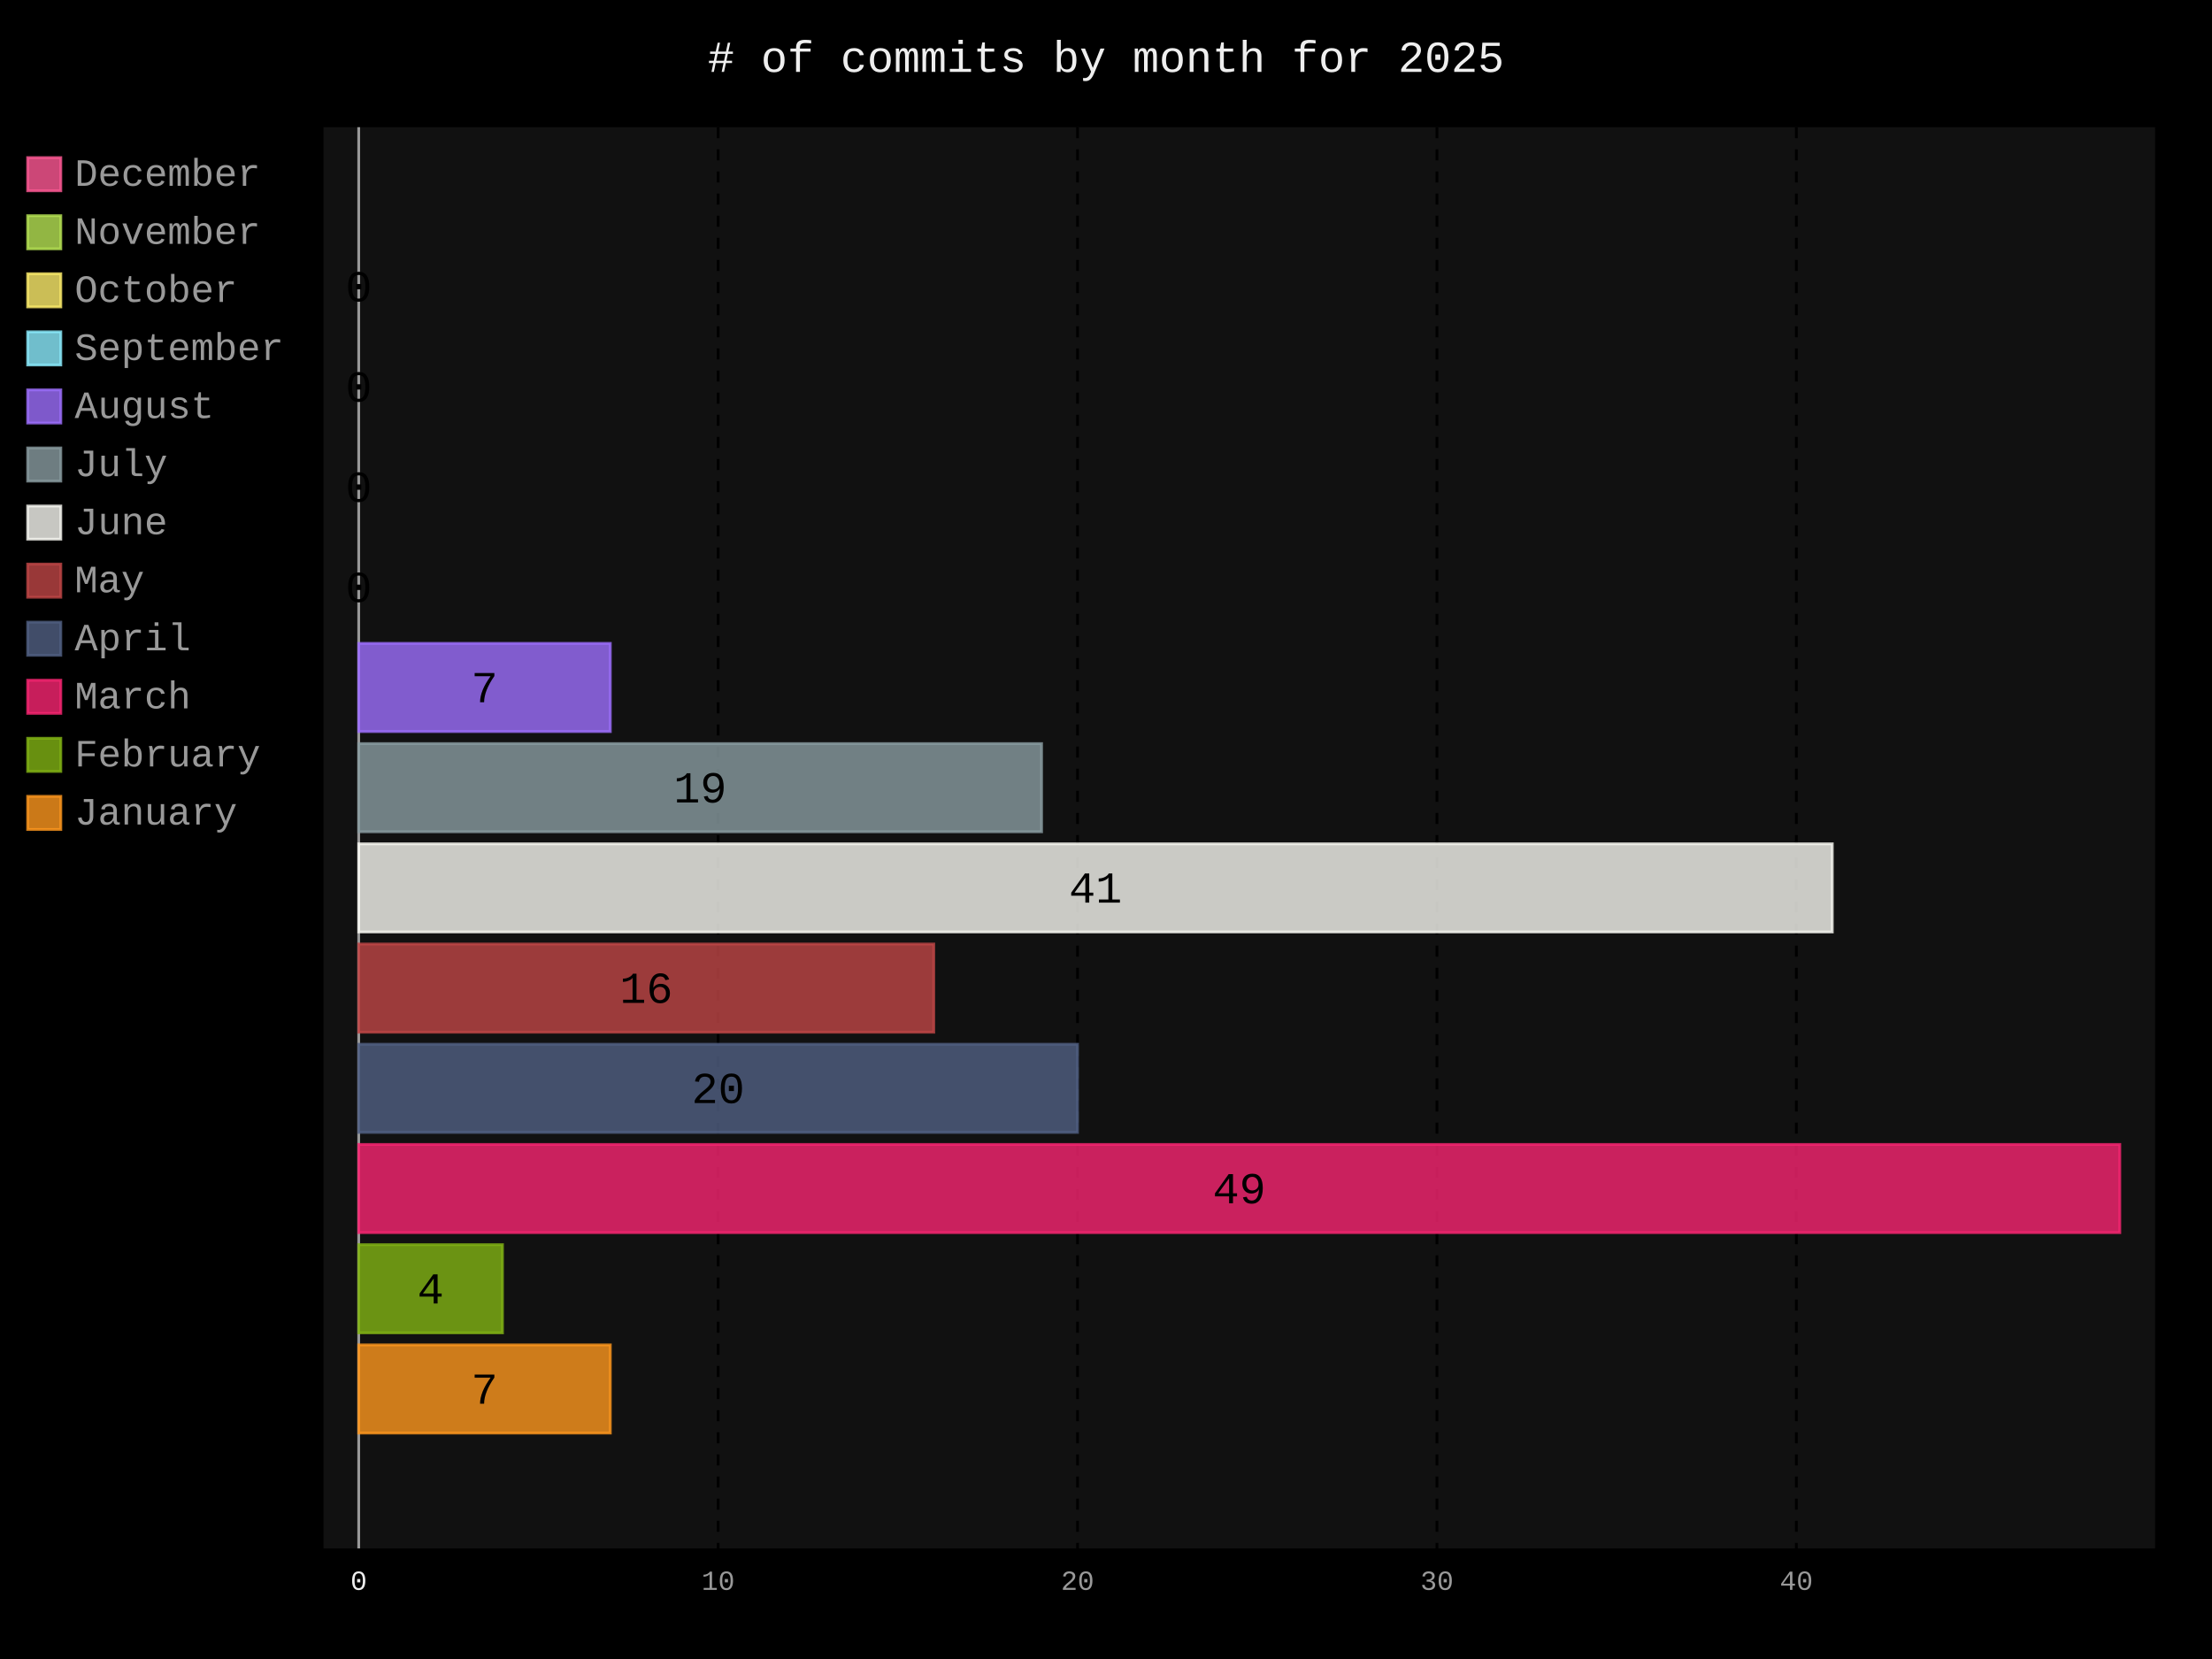
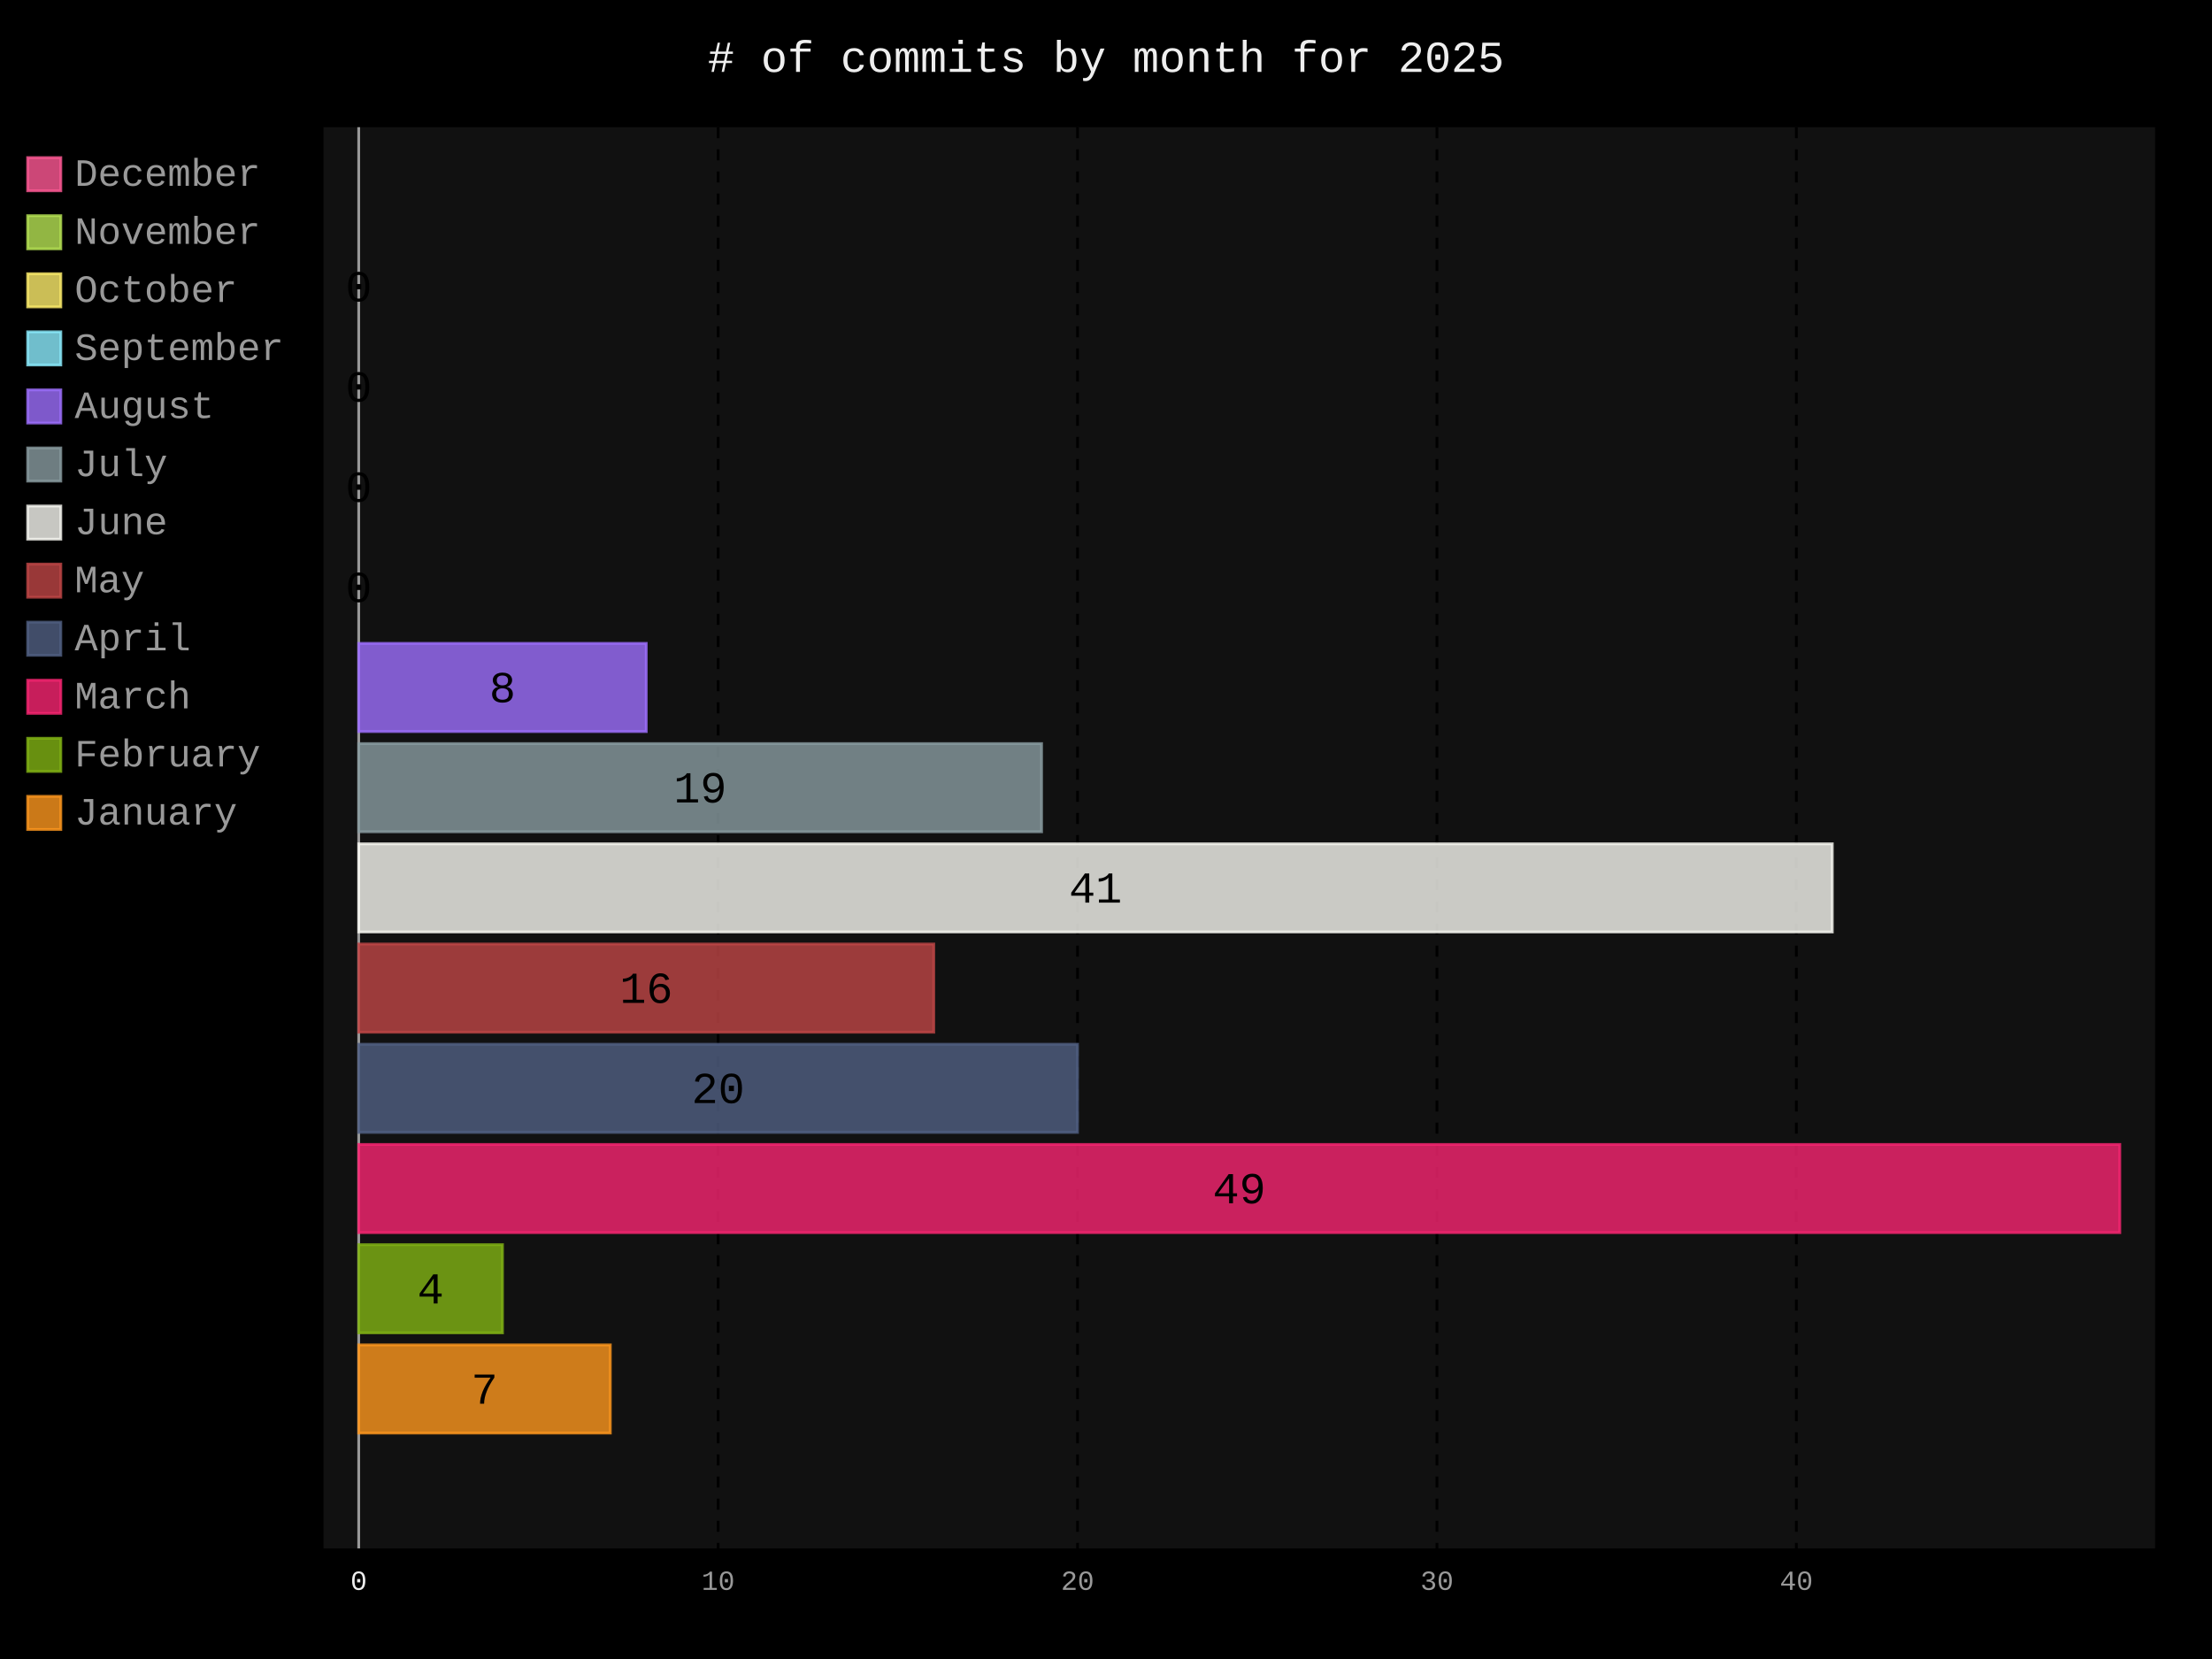
- <svg xmlns="http://www.w3.org/2000/svg" id="chart-afe659c6-f11f-4cbe-95ea-4e661da35690" class="pygal-chart" viewBox="0 0 800 600">
+ <svg xmlns="http://www.w3.org/2000/svg" id="chart-ea6c69ba-9f2b-4f3f-91ac-5b44c53c3f7c" class="pygal-chart" viewBox="0 0 800 600">
  <defs>
-     <style type="text/css">#chart-afe659c6-f11f-4cbe-95ea-4e661da35690{-webkit-user-select:none;-webkit-font-smoothing:antialiased;font-family:Consolas,"Liberation Mono",Menlo,Courier,monospace}#chart-afe659c6-f11f-4cbe-95ea-4e661da35690 .title{font-family:Consolas,"Liberation Mono",Menlo,Courier,monospace;font-size:16px}#chart-afe659c6-f11f-4cbe-95ea-4e661da35690 .legends .legend text{font-family:Consolas,"Liberation Mono",Menlo,Courier,monospace;font-size:14px}#chart-afe659c6-f11f-4cbe-95ea-4e661da35690 .axis text{font-family:Consolas,"Liberation Mono",Menlo,Courier,monospace;font-size:10px}#chart-afe659c6-f11f-4cbe-95ea-4e661da35690 .axis text.major{font-family:Consolas,"Liberation Mono",Menlo,Courier,monospace;font-size:10px}#chart-afe659c6-f11f-4cbe-95ea-4e661da35690 .text-overlay text.value{font-family:Consolas,"Liberation Mono",Menlo,Courier,monospace;font-size:16px}#chart-afe659c6-f11f-4cbe-95ea-4e661da35690 .text-overlay text.label{font-family:Consolas,"Liberation Mono",Menlo,Courier,monospace;font-size:10px}#chart-afe659c6-f11f-4cbe-95ea-4e661da35690 .tooltip{font-family:Consolas,"Liberation Mono",Menlo,Courier,monospace;font-size:14px}#chart-afe659c6-f11f-4cbe-95ea-4e661da35690 text.no_data{font-family:Consolas,"Liberation Mono",Menlo,Courier,monospace;font-size:64px}
- #chart-afe659c6-f11f-4cbe-95ea-4e661da35690{background-color:black}#chart-afe659c6-f11f-4cbe-95ea-4e661da35690 path,#chart-afe659c6-f11f-4cbe-95ea-4e661da35690 line,#chart-afe659c6-f11f-4cbe-95ea-4e661da35690 rect,#chart-afe659c6-f11f-4cbe-95ea-4e661da35690 circle{-webkit-transition:250ms;-moz-transition:250ms;transition:250ms}#chart-afe659c6-f11f-4cbe-95ea-4e661da35690 .graph &gt; .background{fill:black}#chart-afe659c6-f11f-4cbe-95ea-4e661da35690 .plot &gt; .background{fill:#111}#chart-afe659c6-f11f-4cbe-95ea-4e661da35690 .graph{fill:#999}#chart-afe659c6-f11f-4cbe-95ea-4e661da35690 text.no_data{fill:#eee}#chart-afe659c6-f11f-4cbe-95ea-4e661da35690 .title{fill:#eee}#chart-afe659c6-f11f-4cbe-95ea-4e661da35690 .legends .legend text{fill:#999}#chart-afe659c6-f11f-4cbe-95ea-4e661da35690 .legends .legend:hover text{fill:#eee}#chart-afe659c6-f11f-4cbe-95ea-4e661da35690 .axis .line{stroke:#eee}#chart-afe659c6-f11f-4cbe-95ea-4e661da35690 .axis .guide.line{stroke:#555}#chart-afe659c6-f11f-4cbe-95ea-4e661da35690 .axis .major.line{stroke:#999}#chart-afe659c6-f11f-4cbe-95ea-4e661da35690 .axis text.major{fill:#eee}#chart-afe659c6-f11f-4cbe-95ea-4e661da35690 .axis.y .guides:hover .guide.line,#chart-afe659c6-f11f-4cbe-95ea-4e661da35690 .line-graph .axis.x .guides:hover .guide.line,#chart-afe659c6-f11f-4cbe-95ea-4e661da35690 .stackedline-graph .axis.x .guides:hover .guide.line,#chart-afe659c6-f11f-4cbe-95ea-4e661da35690 .xy-graph .axis.x .guides:hover .guide.line{stroke:#eee}#chart-afe659c6-f11f-4cbe-95ea-4e661da35690 .axis .guides:hover text{fill:#eee}#chart-afe659c6-f11f-4cbe-95ea-4e661da35690 .reactive{fill-opacity:.8;stroke-opacity:.8;stroke-width:1}#chart-afe659c6-f11f-4cbe-95ea-4e661da35690 .ci{stroke:#999}#chart-afe659c6-f11f-4cbe-95ea-4e661da35690 .reactive.active,#chart-afe659c6-f11f-4cbe-95ea-4e661da35690 .active .reactive{fill-opacity:.4;stroke-opacity:.9;stroke-width:4}#chart-afe659c6-f11f-4cbe-95ea-4e661da35690 .ci .reactive.active{stroke-width:1.5}#chart-afe659c6-f11f-4cbe-95ea-4e661da35690 .series text{fill:#eee}#chart-afe659c6-f11f-4cbe-95ea-4e661da35690 .tooltip rect{fill:#111;stroke:#eee;-webkit-transition:opacity 250ms;-moz-transition:opacity 250ms;transition:opacity 250ms}#chart-afe659c6-f11f-4cbe-95ea-4e661da35690 .tooltip .label{fill:#999}#chart-afe659c6-f11f-4cbe-95ea-4e661da35690 .tooltip .label{fill:#999}#chart-afe659c6-f11f-4cbe-95ea-4e661da35690 .tooltip .legend{font-size:.8em;fill:#555}#chart-afe659c6-f11f-4cbe-95ea-4e661da35690 .tooltip .x_label{font-size:.6em;fill:#eee}#chart-afe659c6-f11f-4cbe-95ea-4e661da35690 .tooltip .xlink{font-size:.5em;text-decoration:underline}#chart-afe659c6-f11f-4cbe-95ea-4e661da35690 .tooltip .value{font-size:1.5em}#chart-afe659c6-f11f-4cbe-95ea-4e661da35690 .bound{font-size:.5em}#chart-afe659c6-f11f-4cbe-95ea-4e661da35690 .max-value{font-size:.75em;fill:#555}#chart-afe659c6-f11f-4cbe-95ea-4e661da35690 .map-element{fill:#111;stroke:#555 !important}#chart-afe659c6-f11f-4cbe-95ea-4e661da35690 .map-element .reactive{fill-opacity:inherit;stroke-opacity:inherit}#chart-afe659c6-f11f-4cbe-95ea-4e661da35690 .color-0,#chart-afe659c6-f11f-4cbe-95ea-4e661da35690 .color-0 a:visited{stroke:#ff5995;fill:#ff5995}#chart-afe659c6-f11f-4cbe-95ea-4e661da35690 .color-1,#chart-afe659c6-f11f-4cbe-95ea-4e661da35690 .color-1 a:visited{stroke:#b6e354;fill:#b6e354}#chart-afe659c6-f11f-4cbe-95ea-4e661da35690 .color-2,#chart-afe659c6-f11f-4cbe-95ea-4e661da35690 .color-2 a:visited{stroke:#feed6c;fill:#feed6c}#chart-afe659c6-f11f-4cbe-95ea-4e661da35690 .color-3,#chart-afe659c6-f11f-4cbe-95ea-4e661da35690 .color-3 a:visited{stroke:#8cedff;fill:#8cedff}#chart-afe659c6-f11f-4cbe-95ea-4e661da35690 .color-4,#chart-afe659c6-f11f-4cbe-95ea-4e661da35690 .color-4 a:visited{stroke:#9e6ffe;fill:#9e6ffe}#chart-afe659c6-f11f-4cbe-95ea-4e661da35690 .color-5,#chart-afe659c6-f11f-4cbe-95ea-4e661da35690 .color-5 a:visited{stroke:#899ca1;fill:#899ca1}#chart-afe659c6-f11f-4cbe-95ea-4e661da35690 .color-6,#chart-afe659c6-f11f-4cbe-95ea-4e661da35690 .color-6 a:visited{stroke:#f8f8f2;fill:#f8f8f2}#chart-afe659c6-f11f-4cbe-95ea-4e661da35690 .color-7,#chart-afe659c6-f11f-4cbe-95ea-4e661da35690 .color-7 a:visited{stroke:#bf4646;fill:#bf4646}#chart-afe659c6-f11f-4cbe-95ea-4e661da35690 .color-8,#chart-afe659c6-f11f-4cbe-95ea-4e661da35690 .color-8 a:visited{stroke:#516083;fill:#516083}#chart-afe659c6-f11f-4cbe-95ea-4e661da35690 .color-9,#chart-afe659c6-f11f-4cbe-95ea-4e661da35690 .color-9 a:visited{stroke:#f92672;fill:#f92672}#chart-afe659c6-f11f-4cbe-95ea-4e661da35690 .color-10,#chart-afe659c6-f11f-4cbe-95ea-4e661da35690 .color-10 a:visited{stroke:#82b414;fill:#82b414}#chart-afe659c6-f11f-4cbe-95ea-4e661da35690 .color-11,#chart-afe659c6-f11f-4cbe-95ea-4e661da35690 .color-11 a:visited{stroke:#fd971f;fill:#fd971f}#chart-afe659c6-f11f-4cbe-95ea-4e661da35690 .text-overlay .color-0 text{fill:black}#chart-afe659c6-f11f-4cbe-95ea-4e661da35690 .text-overlay .color-1 text{fill:black}#chart-afe659c6-f11f-4cbe-95ea-4e661da35690 .text-overlay .color-2 text{fill:black}#chart-afe659c6-f11f-4cbe-95ea-4e661da35690 .text-overlay .color-3 text{fill:black}#chart-afe659c6-f11f-4cbe-95ea-4e661da35690 .text-overlay .color-4 text{fill:black}#chart-afe659c6-f11f-4cbe-95ea-4e661da35690 .text-overlay .color-5 text{fill:black}#chart-afe659c6-f11f-4cbe-95ea-4e661da35690 .text-overlay .color-6 text{fill:black}#chart-afe659c6-f11f-4cbe-95ea-4e661da35690 .text-overlay .color-7 text{fill:black}#chart-afe659c6-f11f-4cbe-95ea-4e661da35690 .text-overlay .color-8 text{fill:black}#chart-afe659c6-f11f-4cbe-95ea-4e661da35690 .text-overlay .color-9 text{fill:black}#chart-afe659c6-f11f-4cbe-95ea-4e661da35690 .text-overlay .color-10 text{fill:black}#chart-afe659c6-f11f-4cbe-95ea-4e661da35690 .text-overlay .color-11 text{fill:black}
- #chart-afe659c6-f11f-4cbe-95ea-4e661da35690 text.no_data{text-anchor:middle}#chart-afe659c6-f11f-4cbe-95ea-4e661da35690 .guide.line{fill:none}#chart-afe659c6-f11f-4cbe-95ea-4e661da35690 .centered{text-anchor:middle}#chart-afe659c6-f11f-4cbe-95ea-4e661da35690 .title{text-anchor:middle}#chart-afe659c6-f11f-4cbe-95ea-4e661da35690 .legends .legend text{fill-opacity:1}#chart-afe659c6-f11f-4cbe-95ea-4e661da35690 .axis.x text{text-anchor:middle}#chart-afe659c6-f11f-4cbe-95ea-4e661da35690 .axis.x:not(.web) text[transform]{text-anchor:start}#chart-afe659c6-f11f-4cbe-95ea-4e661da35690 .axis.x:not(.web) text[transform].backwards{text-anchor:end}#chart-afe659c6-f11f-4cbe-95ea-4e661da35690 .axis.y text{text-anchor:end}#chart-afe659c6-f11f-4cbe-95ea-4e661da35690 .axis.y text[transform].backwards{text-anchor:start}#chart-afe659c6-f11f-4cbe-95ea-4e661da35690 .axis.y2 text{text-anchor:start}#chart-afe659c6-f11f-4cbe-95ea-4e661da35690 .axis.y2 text[transform].backwards{text-anchor:end}#chart-afe659c6-f11f-4cbe-95ea-4e661da35690 .axis .guide.line{stroke-dasharray:4,4;stroke:black}#chart-afe659c6-f11f-4cbe-95ea-4e661da35690 .axis .major.guide.line{stroke-dasharray:6,6;stroke:black}#chart-afe659c6-f11f-4cbe-95ea-4e661da35690 .horizontal .axis.y .guide.line,#chart-afe659c6-f11f-4cbe-95ea-4e661da35690 .horizontal .axis.y2 .guide.line,#chart-afe659c6-f11f-4cbe-95ea-4e661da35690 .vertical .axis.x .guide.line{opacity:0}#chart-afe659c6-f11f-4cbe-95ea-4e661da35690 .horizontal .axis.always_show .guide.line,#chart-afe659c6-f11f-4cbe-95ea-4e661da35690 .vertical .axis.always_show .guide.line{opacity:1 !important}#chart-afe659c6-f11f-4cbe-95ea-4e661da35690 .axis.y .guides:hover .guide.line,#chart-afe659c6-f11f-4cbe-95ea-4e661da35690 .axis.y2 .guides:hover .guide.line,#chart-afe659c6-f11f-4cbe-95ea-4e661da35690 .axis.x .guides:hover .guide.line{opacity:1}#chart-afe659c6-f11f-4cbe-95ea-4e661da35690 .axis .guides:hover text{opacity:1}#chart-afe659c6-f11f-4cbe-95ea-4e661da35690 .nofill{fill:none}#chart-afe659c6-f11f-4cbe-95ea-4e661da35690 .subtle-fill{fill-opacity:.2}#chart-afe659c6-f11f-4cbe-95ea-4e661da35690 .dot{stroke-width:1px;fill-opacity:1;stroke-opacity:1}#chart-afe659c6-f11f-4cbe-95ea-4e661da35690 .dot.active{stroke-width:5px}#chart-afe659c6-f11f-4cbe-95ea-4e661da35690 .dot.negative{fill:transparent}#chart-afe659c6-f11f-4cbe-95ea-4e661da35690 text,#chart-afe659c6-f11f-4cbe-95ea-4e661da35690 tspan{stroke:none !important}#chart-afe659c6-f11f-4cbe-95ea-4e661da35690 .series text.active{opacity:1}#chart-afe659c6-f11f-4cbe-95ea-4e661da35690 .tooltip rect{fill-opacity:.95;stroke-width:.5}#chart-afe659c6-f11f-4cbe-95ea-4e661da35690 .tooltip text{fill-opacity:1}#chart-afe659c6-f11f-4cbe-95ea-4e661da35690 .showable{visibility:hidden}#chart-afe659c6-f11f-4cbe-95ea-4e661da35690 .showable.shown{visibility:visible}#chart-afe659c6-f11f-4cbe-95ea-4e661da35690 .gauge-background{fill:rgba(229,229,229,1);stroke:none}#chart-afe659c6-f11f-4cbe-95ea-4e661da35690 .bg-lines{stroke:black;stroke-width:2px}</style>
+     <style type="text/css">#chart-ea6c69ba-9f2b-4f3f-91ac-5b44c53c3f7c{-webkit-user-select:none;-webkit-font-smoothing:antialiased;font-family:Consolas,"Liberation Mono",Menlo,Courier,monospace}#chart-ea6c69ba-9f2b-4f3f-91ac-5b44c53c3f7c .title{font-family:Consolas,"Liberation Mono",Menlo,Courier,monospace;font-size:16px}#chart-ea6c69ba-9f2b-4f3f-91ac-5b44c53c3f7c .legends .legend text{font-family:Consolas,"Liberation Mono",Menlo,Courier,monospace;font-size:14px}#chart-ea6c69ba-9f2b-4f3f-91ac-5b44c53c3f7c .axis text{font-family:Consolas,"Liberation Mono",Menlo,Courier,monospace;font-size:10px}#chart-ea6c69ba-9f2b-4f3f-91ac-5b44c53c3f7c .axis text.major{font-family:Consolas,"Liberation Mono",Menlo,Courier,monospace;font-size:10px}#chart-ea6c69ba-9f2b-4f3f-91ac-5b44c53c3f7c .text-overlay text.value{font-family:Consolas,"Liberation Mono",Menlo,Courier,monospace;font-size:16px}#chart-ea6c69ba-9f2b-4f3f-91ac-5b44c53c3f7c .text-overlay text.label{font-family:Consolas,"Liberation Mono",Menlo,Courier,monospace;font-size:10px}#chart-ea6c69ba-9f2b-4f3f-91ac-5b44c53c3f7c .tooltip{font-family:Consolas,"Liberation Mono",Menlo,Courier,monospace;font-size:14px}#chart-ea6c69ba-9f2b-4f3f-91ac-5b44c53c3f7c text.no_data{font-family:Consolas,"Liberation Mono",Menlo,Courier,monospace;font-size:64px}
+ #chart-ea6c69ba-9f2b-4f3f-91ac-5b44c53c3f7c{background-color:black}#chart-ea6c69ba-9f2b-4f3f-91ac-5b44c53c3f7c path,#chart-ea6c69ba-9f2b-4f3f-91ac-5b44c53c3f7c line,#chart-ea6c69ba-9f2b-4f3f-91ac-5b44c53c3f7c rect,#chart-ea6c69ba-9f2b-4f3f-91ac-5b44c53c3f7c circle{-webkit-transition:250ms;-moz-transition:250ms;transition:250ms}#chart-ea6c69ba-9f2b-4f3f-91ac-5b44c53c3f7c .graph &gt; .background{fill:black}#chart-ea6c69ba-9f2b-4f3f-91ac-5b44c53c3f7c .plot &gt; .background{fill:#111}#chart-ea6c69ba-9f2b-4f3f-91ac-5b44c53c3f7c .graph{fill:#999}#chart-ea6c69ba-9f2b-4f3f-91ac-5b44c53c3f7c text.no_data{fill:#eee}#chart-ea6c69ba-9f2b-4f3f-91ac-5b44c53c3f7c .title{fill:#eee}#chart-ea6c69ba-9f2b-4f3f-91ac-5b44c53c3f7c .legends .legend text{fill:#999}#chart-ea6c69ba-9f2b-4f3f-91ac-5b44c53c3f7c .legends .legend:hover text{fill:#eee}#chart-ea6c69ba-9f2b-4f3f-91ac-5b44c53c3f7c .axis .line{stroke:#eee}#chart-ea6c69ba-9f2b-4f3f-91ac-5b44c53c3f7c .axis .guide.line{stroke:#555}#chart-ea6c69ba-9f2b-4f3f-91ac-5b44c53c3f7c .axis .major.line{stroke:#999}#chart-ea6c69ba-9f2b-4f3f-91ac-5b44c53c3f7c .axis text.major{fill:#eee}#chart-ea6c69ba-9f2b-4f3f-91ac-5b44c53c3f7c .axis.y .guides:hover .guide.line,#chart-ea6c69ba-9f2b-4f3f-91ac-5b44c53c3f7c .line-graph .axis.x .guides:hover .guide.line,#chart-ea6c69ba-9f2b-4f3f-91ac-5b44c53c3f7c .stackedline-graph .axis.x .guides:hover .guide.line,#chart-ea6c69ba-9f2b-4f3f-91ac-5b44c53c3f7c .xy-graph .axis.x .guides:hover .guide.line{stroke:#eee}#chart-ea6c69ba-9f2b-4f3f-91ac-5b44c53c3f7c .axis .guides:hover text{fill:#eee}#chart-ea6c69ba-9f2b-4f3f-91ac-5b44c53c3f7c .reactive{fill-opacity:.8;stroke-opacity:.8;stroke-width:1}#chart-ea6c69ba-9f2b-4f3f-91ac-5b44c53c3f7c .ci{stroke:#999}#chart-ea6c69ba-9f2b-4f3f-91ac-5b44c53c3f7c .reactive.active,#chart-ea6c69ba-9f2b-4f3f-91ac-5b44c53c3f7c .active .reactive{fill-opacity:.4;stroke-opacity:.9;stroke-width:4}#chart-ea6c69ba-9f2b-4f3f-91ac-5b44c53c3f7c .ci .reactive.active{stroke-width:1.5}#chart-ea6c69ba-9f2b-4f3f-91ac-5b44c53c3f7c .series text{fill:#eee}#chart-ea6c69ba-9f2b-4f3f-91ac-5b44c53c3f7c .tooltip rect{fill:#111;stroke:#eee;-webkit-transition:opacity 250ms;-moz-transition:opacity 250ms;transition:opacity 250ms}#chart-ea6c69ba-9f2b-4f3f-91ac-5b44c53c3f7c .tooltip .label{fill:#999}#chart-ea6c69ba-9f2b-4f3f-91ac-5b44c53c3f7c .tooltip .label{fill:#999}#chart-ea6c69ba-9f2b-4f3f-91ac-5b44c53c3f7c .tooltip .legend{font-size:.8em;fill:#555}#chart-ea6c69ba-9f2b-4f3f-91ac-5b44c53c3f7c .tooltip .x_label{font-size:.6em;fill:#eee}#chart-ea6c69ba-9f2b-4f3f-91ac-5b44c53c3f7c .tooltip .xlink{font-size:.5em;text-decoration:underline}#chart-ea6c69ba-9f2b-4f3f-91ac-5b44c53c3f7c .tooltip .value{font-size:1.5em}#chart-ea6c69ba-9f2b-4f3f-91ac-5b44c53c3f7c .bound{font-size:.5em}#chart-ea6c69ba-9f2b-4f3f-91ac-5b44c53c3f7c .max-value{font-size:.75em;fill:#555}#chart-ea6c69ba-9f2b-4f3f-91ac-5b44c53c3f7c .map-element{fill:#111;stroke:#555 !important}#chart-ea6c69ba-9f2b-4f3f-91ac-5b44c53c3f7c .map-element .reactive{fill-opacity:inherit;stroke-opacity:inherit}#chart-ea6c69ba-9f2b-4f3f-91ac-5b44c53c3f7c .color-0,#chart-ea6c69ba-9f2b-4f3f-91ac-5b44c53c3f7c .color-0 a:visited{stroke:#ff5995;fill:#ff5995}#chart-ea6c69ba-9f2b-4f3f-91ac-5b44c53c3f7c .color-1,#chart-ea6c69ba-9f2b-4f3f-91ac-5b44c53c3f7c .color-1 a:visited{stroke:#b6e354;fill:#b6e354}#chart-ea6c69ba-9f2b-4f3f-91ac-5b44c53c3f7c .color-2,#chart-ea6c69ba-9f2b-4f3f-91ac-5b44c53c3f7c .color-2 a:visited{stroke:#feed6c;fill:#feed6c}#chart-ea6c69ba-9f2b-4f3f-91ac-5b44c53c3f7c .color-3,#chart-ea6c69ba-9f2b-4f3f-91ac-5b44c53c3f7c .color-3 a:visited{stroke:#8cedff;fill:#8cedff}#chart-ea6c69ba-9f2b-4f3f-91ac-5b44c53c3f7c .color-4,#chart-ea6c69ba-9f2b-4f3f-91ac-5b44c53c3f7c .color-4 a:visited{stroke:#9e6ffe;fill:#9e6ffe}#chart-ea6c69ba-9f2b-4f3f-91ac-5b44c53c3f7c .color-5,#chart-ea6c69ba-9f2b-4f3f-91ac-5b44c53c3f7c .color-5 a:visited{stroke:#899ca1;fill:#899ca1}#chart-ea6c69ba-9f2b-4f3f-91ac-5b44c53c3f7c .color-6,#chart-ea6c69ba-9f2b-4f3f-91ac-5b44c53c3f7c .color-6 a:visited{stroke:#f8f8f2;fill:#f8f8f2}#chart-ea6c69ba-9f2b-4f3f-91ac-5b44c53c3f7c .color-7,#chart-ea6c69ba-9f2b-4f3f-91ac-5b44c53c3f7c .color-7 a:visited{stroke:#bf4646;fill:#bf4646}#chart-ea6c69ba-9f2b-4f3f-91ac-5b44c53c3f7c .color-8,#chart-ea6c69ba-9f2b-4f3f-91ac-5b44c53c3f7c .color-8 a:visited{stroke:#516083;fill:#516083}#chart-ea6c69ba-9f2b-4f3f-91ac-5b44c53c3f7c .color-9,#chart-ea6c69ba-9f2b-4f3f-91ac-5b44c53c3f7c .color-9 a:visited{stroke:#f92672;fill:#f92672}#chart-ea6c69ba-9f2b-4f3f-91ac-5b44c53c3f7c .color-10,#chart-ea6c69ba-9f2b-4f3f-91ac-5b44c53c3f7c .color-10 a:visited{stroke:#82b414;fill:#82b414}#chart-ea6c69ba-9f2b-4f3f-91ac-5b44c53c3f7c .color-11,#chart-ea6c69ba-9f2b-4f3f-91ac-5b44c53c3f7c .color-11 a:visited{stroke:#fd971f;fill:#fd971f}#chart-ea6c69ba-9f2b-4f3f-91ac-5b44c53c3f7c .text-overlay .color-0 text{fill:black}#chart-ea6c69ba-9f2b-4f3f-91ac-5b44c53c3f7c .text-overlay .color-1 text{fill:black}#chart-ea6c69ba-9f2b-4f3f-91ac-5b44c53c3f7c .text-overlay .color-2 text{fill:black}#chart-ea6c69ba-9f2b-4f3f-91ac-5b44c53c3f7c .text-overlay .color-3 text{fill:black}#chart-ea6c69ba-9f2b-4f3f-91ac-5b44c53c3f7c .text-overlay .color-4 text{fill:black}#chart-ea6c69ba-9f2b-4f3f-91ac-5b44c53c3f7c .text-overlay .color-5 text{fill:black}#chart-ea6c69ba-9f2b-4f3f-91ac-5b44c53c3f7c .text-overlay .color-6 text{fill:black}#chart-ea6c69ba-9f2b-4f3f-91ac-5b44c53c3f7c .text-overlay .color-7 text{fill:black}#chart-ea6c69ba-9f2b-4f3f-91ac-5b44c53c3f7c .text-overlay .color-8 text{fill:black}#chart-ea6c69ba-9f2b-4f3f-91ac-5b44c53c3f7c .text-overlay .color-9 text{fill:black}#chart-ea6c69ba-9f2b-4f3f-91ac-5b44c53c3f7c .text-overlay .color-10 text{fill:black}#chart-ea6c69ba-9f2b-4f3f-91ac-5b44c53c3f7c .text-overlay .color-11 text{fill:black}
+ #chart-ea6c69ba-9f2b-4f3f-91ac-5b44c53c3f7c text.no_data{text-anchor:middle}#chart-ea6c69ba-9f2b-4f3f-91ac-5b44c53c3f7c .guide.line{fill:none}#chart-ea6c69ba-9f2b-4f3f-91ac-5b44c53c3f7c .centered{text-anchor:middle}#chart-ea6c69ba-9f2b-4f3f-91ac-5b44c53c3f7c .title{text-anchor:middle}#chart-ea6c69ba-9f2b-4f3f-91ac-5b44c53c3f7c .legends .legend text{fill-opacity:1}#chart-ea6c69ba-9f2b-4f3f-91ac-5b44c53c3f7c .axis.x text{text-anchor:middle}#chart-ea6c69ba-9f2b-4f3f-91ac-5b44c53c3f7c .axis.x:not(.web) text[transform]{text-anchor:start}#chart-ea6c69ba-9f2b-4f3f-91ac-5b44c53c3f7c .axis.x:not(.web) text[transform].backwards{text-anchor:end}#chart-ea6c69ba-9f2b-4f3f-91ac-5b44c53c3f7c .axis.y text{text-anchor:end}#chart-ea6c69ba-9f2b-4f3f-91ac-5b44c53c3f7c .axis.y text[transform].backwards{text-anchor:start}#chart-ea6c69ba-9f2b-4f3f-91ac-5b44c53c3f7c .axis.y2 text{text-anchor:start}#chart-ea6c69ba-9f2b-4f3f-91ac-5b44c53c3f7c .axis.y2 text[transform].backwards{text-anchor:end}#chart-ea6c69ba-9f2b-4f3f-91ac-5b44c53c3f7c .axis .guide.line{stroke-dasharray:4,4;stroke:black}#chart-ea6c69ba-9f2b-4f3f-91ac-5b44c53c3f7c .axis .major.guide.line{stroke-dasharray:6,6;stroke:black}#chart-ea6c69ba-9f2b-4f3f-91ac-5b44c53c3f7c .horizontal .axis.y .guide.line,#chart-ea6c69ba-9f2b-4f3f-91ac-5b44c53c3f7c .horizontal .axis.y2 .guide.line,#chart-ea6c69ba-9f2b-4f3f-91ac-5b44c53c3f7c .vertical .axis.x .guide.line{opacity:0}#chart-ea6c69ba-9f2b-4f3f-91ac-5b44c53c3f7c .horizontal .axis.always_show .guide.line,#chart-ea6c69ba-9f2b-4f3f-91ac-5b44c53c3f7c .vertical .axis.always_show .guide.line{opacity:1 !important}#chart-ea6c69ba-9f2b-4f3f-91ac-5b44c53c3f7c .axis.y .guides:hover .guide.line,#chart-ea6c69ba-9f2b-4f3f-91ac-5b44c53c3f7c .axis.y2 .guides:hover .guide.line,#chart-ea6c69ba-9f2b-4f3f-91ac-5b44c53c3f7c .axis.x .guides:hover .guide.line{opacity:1}#chart-ea6c69ba-9f2b-4f3f-91ac-5b44c53c3f7c .axis .guides:hover text{opacity:1}#chart-ea6c69ba-9f2b-4f3f-91ac-5b44c53c3f7c .nofill{fill:none}#chart-ea6c69ba-9f2b-4f3f-91ac-5b44c53c3f7c .subtle-fill{fill-opacity:.2}#chart-ea6c69ba-9f2b-4f3f-91ac-5b44c53c3f7c .dot{stroke-width:1px;fill-opacity:1;stroke-opacity:1}#chart-ea6c69ba-9f2b-4f3f-91ac-5b44c53c3f7c .dot.active{stroke-width:5px}#chart-ea6c69ba-9f2b-4f3f-91ac-5b44c53c3f7c .dot.negative{fill:transparent}#chart-ea6c69ba-9f2b-4f3f-91ac-5b44c53c3f7c text,#chart-ea6c69ba-9f2b-4f3f-91ac-5b44c53c3f7c tspan{stroke:none !important}#chart-ea6c69ba-9f2b-4f3f-91ac-5b44c53c3f7c .series text.active{opacity:1}#chart-ea6c69ba-9f2b-4f3f-91ac-5b44c53c3f7c .tooltip rect{fill-opacity:.95;stroke-width:.5}#chart-ea6c69ba-9f2b-4f3f-91ac-5b44c53c3f7c .tooltip text{fill-opacity:1}#chart-ea6c69ba-9f2b-4f3f-91ac-5b44c53c3f7c .showable{visibility:hidden}#chart-ea6c69ba-9f2b-4f3f-91ac-5b44c53c3f7c .showable.shown{visibility:visible}#chart-ea6c69ba-9f2b-4f3f-91ac-5b44c53c3f7c .gauge-background{fill:rgba(229,229,229,1);stroke:none}#chart-ea6c69ba-9f2b-4f3f-91ac-5b44c53c3f7c .bg-lines{stroke:black;stroke-width:2px}</style>
  </defs>
  <g class="graph horizontalbar-graph horizontal">
    <rect x="0" y="0" width="800" height="600" class="background" />
    <g transform="translate(117, 46)" class="plot">
      <rect x="0" y="0" width="662.4" height="514" class="background" />
      <g class="axis x always_show">
        <g class="guides">
          <path d="M12.738 0 v514" class="axis major line" />
          <text x="12.738" y="529.0" class="major">0</text>
        </g>
        <g class="guides">
          <path d="M142.723 0 v514" class="guide line" />
          <text x="142.723" y="529.0" class="">10</text>
        </g>
        <g class="guides">
          <path d="M272.707 0 v514" class="guide line" />
          <text x="272.707" y="529.0" class="">20</text>
        </g>
        <g class="guides">
          <path d="M402.691 0 v514" class="guide line" />
          <text x="402.691" y="529.0" class="">30</text>
        </g>
        <g class="guides">
          <path d="M532.676 0 v514" class="guide line" />
          <text x="532.676" y="529.0" class="">40</text>
        </g>
      </g>
      <g class="series serie-11 color-11">
        <g class="bars">
          <g class="bar">
            <rect x="12.738" y="440.393" rx="0" ry="0" width="90.989" height="31.894" class="rect reactive tooltip-trigger" />
          </g>
        </g>
      </g>
      <g class="series serie-10 color-10">
        <g class="bars">
          <g class="bar">
            <rect x="12.738" y="404.149" rx="0" ry="0" width="51.994" height="31.894" class="rect reactive tooltip-trigger" />
          </g>
        </g>
      </g>
      <g class="series serie-9 color-9">
        <g class="bars">
          <g class="bar">
            <rect x="12.738" y="367.905" rx="0" ry="0" width="636.923" height="31.894" class="rect reactive tooltip-trigger" />
          </g>
        </g>
      </g>
      <g class="series serie-8 color-8">
        <g class="bars">
          <g class="bar">
            <rect x="12.738" y="331.662" rx="0" ry="0" width="259.969" height="31.894" class="rect reactive tooltip-trigger" />
          </g>
        </g>
      </g>
      <g class="series serie-7 color-7">
        <g class="bars">
          <g class="bar">
            <rect x="12.738" y="295.418" rx="0" ry="0" width="207.975" height="31.894" class="rect reactive tooltip-trigger" />
          </g>
        </g>
      </g>
      <g class="series serie-6 color-6">
        <g class="bars">
          <g class="bar">
            <rect x="12.738" y="259.175" rx="0" ry="0" width="532.936" height="31.894" class="rect reactive tooltip-trigger" />
          </g>
        </g>
      </g>
      <g class="series serie-5 color-5">
        <g class="bars">
          <g class="bar">
            <rect x="12.738" y="222.931" rx="0" ry="0" width="246.97" height="31.894" class="rect reactive tooltip-trigger" />
          </g>
        </g>
      </g>
      <g class="series serie-4 color-4">
        <g class="bars">
          <g class="bar">
-             <rect x="12.738" y="186.687" rx="0" ry="0" width="90.989" height="31.894" class="rect reactive tooltip-trigger" />
+             <rect x="12.738" y="186.687" rx="0" ry="0" width="103.987" height="31.894" class="rect reactive tooltip-trigger" />
          </g>
        </g>
      </g>
      <g class="series serie-3 color-3">
        <g class="bars">
          <g class="bar">
            <rect x="12.738" y="150.444" rx="0" ry="0" height="31.894" class="rect reactive tooltip-trigger" />
          </g>
        </g>
      </g>
      <g class="series serie-2 color-2">
        <g class="bars">
          <g class="bar">
            <rect x="12.738" y="114.2" rx="0" ry="0" height="31.894" class="rect reactive tooltip-trigger" />
          </g>
        </g>
      </g>
      <g class="series serie-1 color-1">
        <g class="bars">
          <g class="bar">
            <rect x="12.738" y="77.957" rx="0" ry="0" height="31.894" class="rect reactive tooltip-trigger" />
          </g>
        </g>
      </g>
      <g class="series serie-0 color-0">
        <g class="bars">
          <g class="bar">
            <rect x="12.738" y="41.713" rx="0" ry="0" height="31.894" class="rect reactive tooltip-trigger" />
          </g>
        </g>
      </g>
    </g>
    <g class="titles">
      <text x="400.0" y="26" class="title plot_title"># of commits by month for 2025</text>
    </g>
    <g transform="translate(117, 46)" class="plot overlay">
      <g class="series serie-11 color-11" />
      <g class="series serie-10 color-10" />
      <g class="series serie-9 color-9" />
      <g class="series serie-8 color-8" />
      <g class="series serie-7 color-7" />
      <g class="series serie-6 color-6" />
      <g class="series serie-5 color-5" />
      <g class="series serie-4 color-4" />
      <g class="series serie-3 color-3" />
      <g class="series serie-2 color-2" />
      <g class="series serie-1 color-1" />
      <g class="series serie-0 color-0" />
    </g>
    <g transform="translate(117, 46)" class="plot text-overlay">
      <g class="series serie-11 color-11">
        <text text-anchor="middle" x="58.233" y="461.673" class="value">7</text>
      </g>
      <g class="series serie-10 color-10">
        <text text-anchor="middle" x="38.735" y="425.429" class="value">4</text>
      </g>
      <g class="series serie-9 color-9">
        <text text-anchor="middle" x="331.2" y="389.186" class="value">49</text>
      </g>
      <g class="series serie-8 color-8">
        <text text-anchor="middle" x="142.723" y="352.942" class="value">20</text>
      </g>
      <g class="series serie-7 color-7">
        <text text-anchor="middle" x="116.726" y="316.699" class="value">16</text>
      </g>
      <g class="series serie-6 color-6">
        <text text-anchor="middle" x="279.206" y="280.455" class="value">41</text>
      </g>
      <g class="series serie-5 color-5">
        <text text-anchor="middle" x="136.224" y="244.212" class="value">19</text>
      </g>
      <g class="series serie-4 color-4">
-         <text text-anchor="middle" x="58.233" y="207.968" class="value">7</text>
+         <text text-anchor="middle" x="64.732" y="207.968" class="value">8</text>
      </g>
      <g class="series serie-3 color-3">
        <text text-anchor="middle" x="12.738" y="171.724" class="value">0</text>
      </g>
      <g class="series serie-2 color-2">
        <text text-anchor="middle" x="12.738" y="135.481" class="value">0</text>
      </g>
      <g class="series serie-1 color-1">
        <text text-anchor="middle" x="12.738" y="99.237" class="value">0</text>
      </g>
      <g class="series serie-0 color-0">
        <text text-anchor="middle" x="12.738" y="62.994" class="value">0</text>
      </g>
    </g>
    <g transform="translate(117, 46)" class="plot tooltip-overlay">
      <g transform="translate(0 0)" style="opacity: 0" class="tooltip">
        <rect rx="0" ry="0" width="0" height="0" class="tooltip-box" />
        <g class="text" />
      </g>
    </g>
    <g transform="translate(10, 56)" class="legends">
      <g id="activate-serie-0" class="legend reactive activate-serie">
        <rect x="0.0" y="1.0" width="12" height="12" class="color-0 reactive" />
        <text x="17.0" y="11.2">December</text>
      </g>
      <g id="activate-serie-1" class="legend reactive activate-serie">
        <rect x="0.0" y="22.0" width="12" height="12" class="color-1 reactive" />
        <text x="17.0" y="32.2">November</text>
      </g>
      <g id="activate-serie-2" class="legend reactive activate-serie">
        <rect x="0.0" y="43.0" width="12" height="12" class="color-2 reactive" />
        <text x="17.0" y="53.2">October</text>
      </g>
      <g id="activate-serie-3" class="legend reactive activate-serie">
        <rect x="0.0" y="64.0" width="12" height="12" class="color-3 reactive" />
        <text x="17.0" y="74.2">September</text>
      </g>
      <g id="activate-serie-4" class="legend reactive activate-serie">
        <rect x="0.0" y="85.0" width="12" height="12" class="color-4 reactive" />
        <text x="17.0" y="95.2">August</text>
      </g>
      <g id="activate-serie-5" class="legend reactive activate-serie">
        <rect x="0.0" y="106.0" width="12" height="12" class="color-5 reactive" />
        <text x="17.0" y="116.2">July</text>
      </g>
      <g id="activate-serie-6" class="legend reactive activate-serie">
        <rect x="0.0" y="127.0" width="12" height="12" class="color-6 reactive" />
        <text x="17.0" y="137.2">June</text>
      </g>
      <g id="activate-serie-7" class="legend reactive activate-serie">
        <rect x="0.0" y="148.0" width="12" height="12" class="color-7 reactive" />
        <text x="17.0" y="158.2">May</text>
      </g>
      <g id="activate-serie-8" class="legend reactive activate-serie">
        <rect x="0.0" y="169.0" width="12" height="12" class="color-8 reactive" />
        <text x="17.0" y="179.2">April</text>
      </g>
      <g id="activate-serie-9" class="legend reactive activate-serie">
        <rect x="0.0" y="190.0" width="12" height="12" class="color-9 reactive" />
        <text x="17.0" y="200.2">March</text>
      </g>
      <g id="activate-serie-10" class="legend reactive activate-serie">
        <rect x="0.0" y="211.0" width="12" height="12" class="color-10 reactive" />
        <text x="17.0" y="221.2">February</text>
      </g>
      <g id="activate-serie-11" class="legend reactive activate-serie">
        <rect x="0.0" y="232.0" width="12" height="12" class="color-11 reactive" />
        <text x="17.0" y="242.2">January</text>
      </g>
    </g>
    <g transform="translate(790, 56)" class="legends" />
  </g>
</svg>
